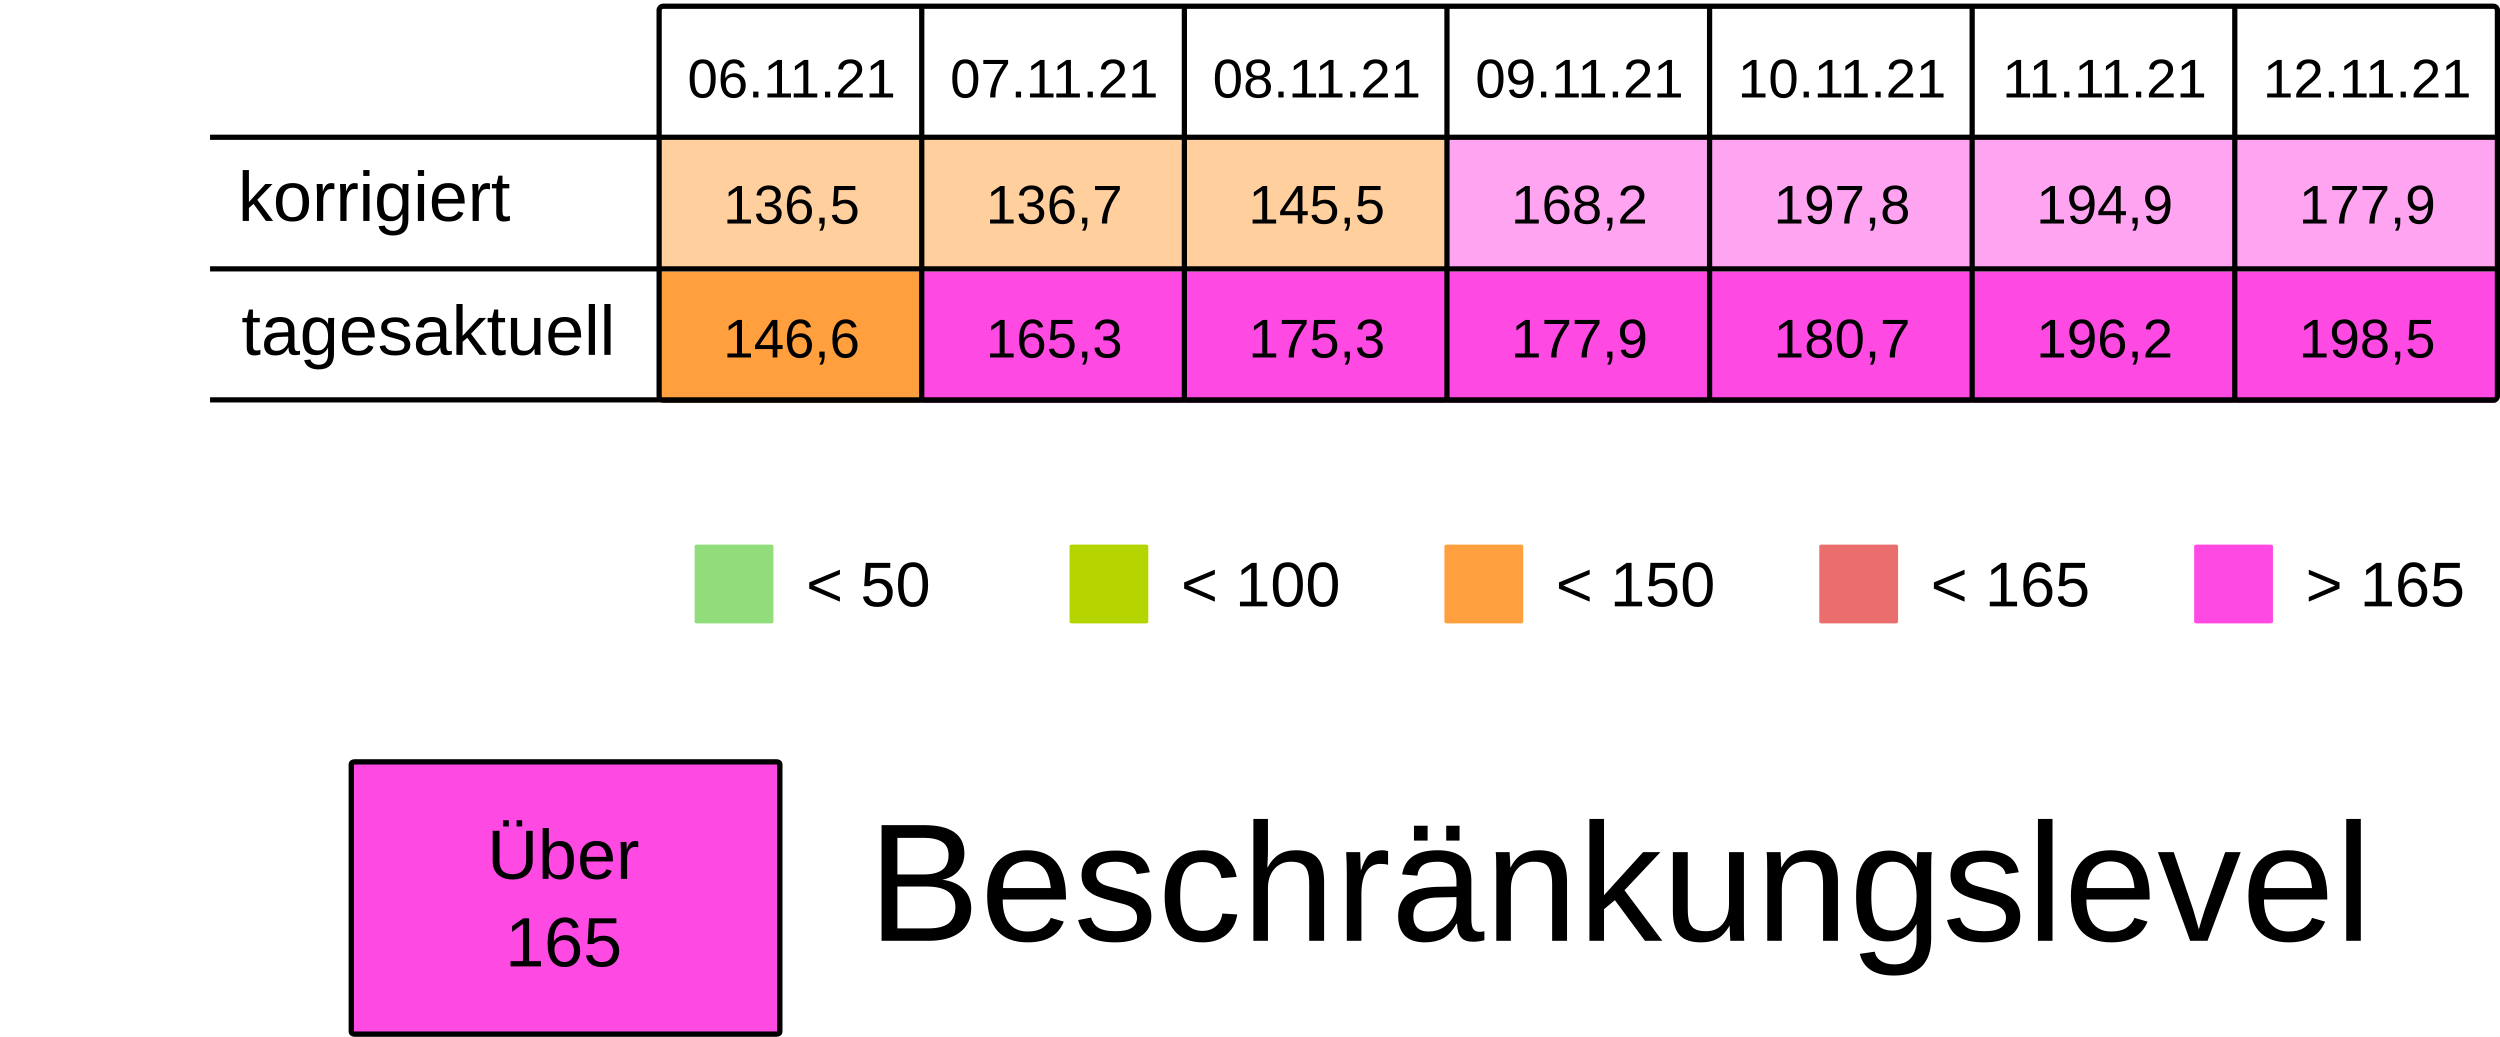
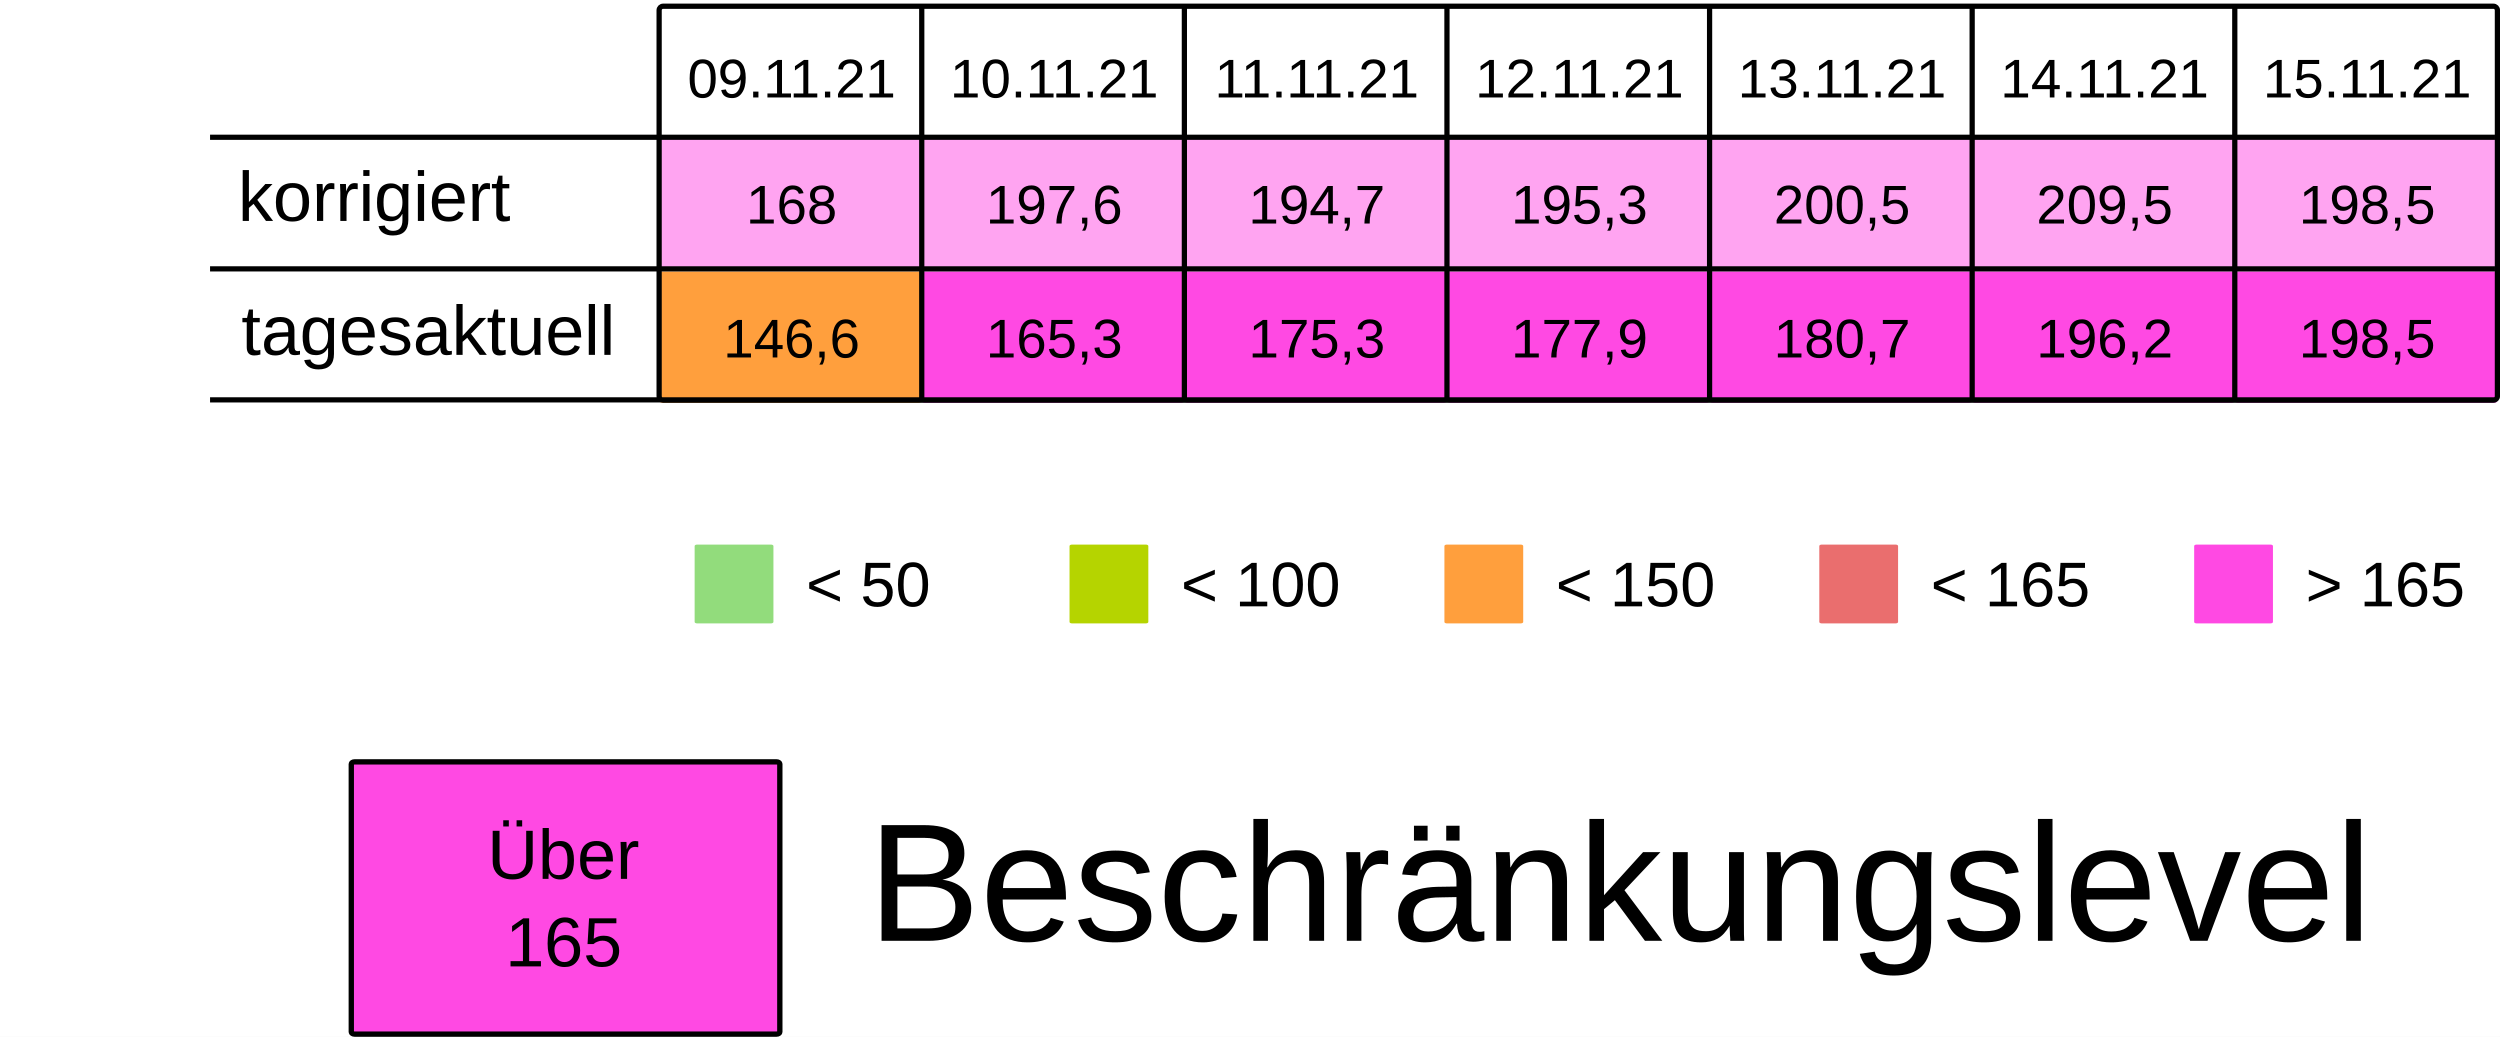
<svg xmlns="http://www.w3.org/2000/svg" viewBox="0 0 125.94 52.229" height="197.399" width="475.994">
  <rect width="100%" height="100%" x="-.001" fill="#fff" />
  <g transform="translate(-13.231 -25.355)">
-     <rect ry=".106" rx=".169" y="32.284" x="46.434" height="6.615" width="13.229" fill="#ff9f3d7F" />
-     <rect ry=".106" rx=".169" y="32.284" x="59.664" height="6.615" width="13.229" fill="#ff9f3d7F" />
-     <rect ry=".106" rx=".169" y="32.284" x="72.893" height="6.615" width="13.229" fill="#ff9f3d7F" />
+     <rect ry=".106" rx=".169" y="32.284" x="46.434" height="6.615" width="13.229" fill="#FF49E37F" />
+     <rect ry=".106" rx=".169" y="32.284" x="59.664" height="6.615" width="13.229" fill="#FF49E37F" />
+     <rect ry=".106" rx=".169" y="32.284" x="72.893" height="6.615" width="13.229" fill="#FF49E37F" />
    <rect ry=".106" rx=".169" y="32.284" x="86.122" height="6.615" width="13.229" fill="#FF49E37F" />
    <rect ry=".106" rx=".169" y="32.284" x="99.351" height="6.615" width="13.229" fill="#FF49E37F" />
    <rect ry=".106" rx=".169" y="32.284" x="112.58" height="6.615" width="13.229" fill="#FF49E37F" />
    <rect ry=".106" rx=".169" y="32.284" x="125.809" height="6.615" width="13.229" fill="#FF49E37F" />
    <text y="30.266" x="53.113" style="line-height:125%;-inkscape-font-specification:Arial;text-align:center" font-weight="400" font-size="2.749" letter-spacing="0" word-spacing="0" font-family="Arial" text-anchor="middle" stroke-width=".064">
-       <tspan style="text-align:center" y="30.266" x="53.113">06.11.21</tspan>
+       <tspan style="text-align:center" y="30.266" x="53.113">09.11.21</tspan>
    </text>
    <text y="30.266" x="66.342" style="line-height:125%;-inkscape-font-specification:Arial;text-align:center" font-weight="400" font-size="2.749" letter-spacing="0" word-spacing="0" font-family="Arial" text-anchor="middle" stroke-width=".064">
-       <tspan style="text-align:center" y="30.266" x="66.342">07.11.21</tspan>
+       <tspan style="text-align:center" y="30.266" x="66.342">10.11.21</tspan>
    </text>
    <text y="30.266" x="79.571" style="line-height:125%;-inkscape-font-specification:Arial;text-align:center" font-weight="400" font-size="2.749" letter-spacing="0" word-spacing="0" font-family="Arial" text-anchor="middle" stroke-width=".064">
-       <tspan style="text-align:center" y="30.266" x="79.571">08.11.21</tspan>
+       <tspan style="text-align:center" y="30.266" x="79.571">11.11.21</tspan>
    </text>
    <text y="30.266" x="92.8" style="line-height:125%;-inkscape-font-specification:Arial;text-align:center" font-weight="400" font-size="2.749" letter-spacing="0" word-spacing="0" font-family="Arial" text-anchor="middle" stroke-width=".064">
-       <tspan style="text-align:center" y="30.266" x="92.8">09.11.21</tspan>
+       <tspan style="text-align:center" y="30.266" x="92.8">12.11.21</tspan>
    </text>
    <text y="30.266" x="106.029" style="line-height:125%;-inkscape-font-specification:Arial;text-align:center" font-weight="400" font-size="2.749" letter-spacing="0" word-spacing="0" font-family="Arial" text-anchor="middle" stroke-width=".064">
-       <tspan style="text-align:center" y="30.266" x="106.029">10.11.21</tspan>
+       <tspan style="text-align:center" y="30.266" x="106.029">13.11.21</tspan>
    </text>
    <text y="30.266" x="119.258" style="line-height:125%;-inkscape-font-specification:Arial;text-align:center" font-weight="400" font-size="2.749" letter-spacing="0" word-spacing="0" font-family="Arial" text-anchor="middle" stroke-width=".064">
-       <tspan style="text-align:center" y="30.266" x="119.258">11.11.21</tspan>
+       <tspan style="text-align:center" y="30.266" x="119.258">14.11.21</tspan>
    </text>
    <text y="30.266" x="132.488" style="line-height:125%;-inkscape-font-specification:Arial;text-align:center" font-weight="400" font-size="2.749" letter-spacing="0" word-spacing="0" font-family="Arial" text-anchor="middle" stroke-width=".064">
-       <tspan style="text-align:center" y="30.266" x="132.488">12.11.21</tspan>
+       <tspan style="text-align:center" y="30.266" x="132.488">15.11.21</tspan>
    </text>
    <text y="36.616" x="53.113" style="line-height:125%;-inkscape-font-specification:Arial;text-align:center" font-weight="400" font-size="2.749" letter-spacing="0" word-spacing="0" font-family="Arial" text-anchor="middle" stroke-width=".064">
-       <tspan style="text-align:center" y="36.616" x="53.113">136,5</tspan>
+       <tspan style="text-align:center" y="36.616" x="53.113">168</tspan>
    </text>
    <text y="36.616" x="66.342" style="line-height:125%;-inkscape-font-specification:Arial;text-align:center" font-weight="400" font-size="2.749" letter-spacing="0" word-spacing="0" font-family="Arial" text-anchor="middle" stroke-width=".064">
-       <tspan style="text-align:center" y="36.616" x="66.342">136,7</tspan>
+       <tspan style="text-align:center" y="36.616" x="66.342">197,6</tspan>
    </text>
    <text y="36.616" x="79.571" style="line-height:125%;-inkscape-font-specification:Arial;text-align:center" font-weight="400" font-size="2.749" letter-spacing="0" word-spacing="0" font-family="Arial" text-anchor="middle" stroke-width=".064">
-       <tspan style="text-align:center" y="36.616" x="79.571">145,5</tspan>
+       <tspan style="text-align:center" y="36.616" x="79.571">194,7</tspan>
    </text>
    <text y="36.616" x="92.8" style="line-height:125%;-inkscape-font-specification:Arial;text-align:center" font-weight="400" font-size="2.749" letter-spacing="0" word-spacing="0" font-family="Arial" text-anchor="middle" stroke-width=".064">
-       <tspan style="text-align:center" y="36.616" x="92.8">168,2</tspan>
+       <tspan style="text-align:center" y="36.616" x="92.8">195,3</tspan>
    </text>
    <text y="36.616" x="106.029" style="line-height:125%;-inkscape-font-specification:Arial;text-align:center" font-weight="400" font-size="2.749" letter-spacing="0" word-spacing="0" font-family="Arial" text-anchor="middle" stroke-width=".064">
-       <tspan style="text-align:center" y="36.616" x="106.029">197,8</tspan>
+       <tspan style="text-align:center" y="36.616" x="106.029">200,5</tspan>
    </text>
    <text y="36.616" x="119.258" style="line-height:125%;-inkscape-font-specification:Arial;text-align:center" font-weight="400" font-size="2.749" letter-spacing="0" word-spacing="0" font-family="Arial" text-anchor="middle" stroke-width=".064">
-       <tspan style="text-align:center" y="36.616" x="119.258">194,9</tspan>
+       <tspan style="text-align:center" y="36.616" x="119.258">209,5</tspan>
    </text>
    <text y="36.616" x="132.488" style="line-height:125%;-inkscape-font-specification:Arial;text-align:center" font-weight="400" font-size="2.749" letter-spacing="0" word-spacing="0" font-family="Arial" text-anchor="middle" stroke-width=".064">
-       <tspan style="text-align:center" y="36.616" x="132.488">177,9</tspan>
+       <tspan style="text-align:center" y="36.616" x="132.488">198,5</tspan>
    </text>
    <rect ry=".071" rx=".12" y="52.79" x="48.224" height="3.969" width="3.969" fill="#92dc7c" />
    <text y="55.896" x="53.84" style="line-height:125%;-inkscape-font-specification:Arial" font-weight="400" font-size="3.175" letter-spacing="0" word-spacing="0" font-family="Arial" stroke-width=".265">
      <tspan y="55.896" x="53.84">&lt; 50</tspan>
    </text>
    <rect ry=".071" rx=".12" y="52.79" x="67.11" height="3.969" width="3.969" fill="#B5D400" />
    <text y="55.896" x="72.726" style="line-height:125%;-inkscape-font-specification:Arial" font-weight="400" font-size="3.175" letter-spacing="0" word-spacing="0" font-family="Arial" stroke-width=".265">
      <tspan y="55.896" x="72.726">&lt; 100</tspan>
    </text>
    <rect ry=".071" rx=".12" y="52.79" x="104.88" height="3.969" width="3.969" fill="#ea6e6e" />
    <text y="55.896" x="110.496" style="line-height:125%;-inkscape-font-specification:Arial" font-weight="400" font-size="3.175" letter-spacing="0" word-spacing="0" font-family="Arial" stroke-width=".265">
      <tspan y="55.896" x="110.496">&lt; 165</tspan>
    </text>
    <rect ry=".071" rx=".12" y="52.79" x="123.765" height="3.969" width="3.969" fill="#FF49E3" />
    <text y="55.896" x="129.381" style="line-height:125%;-inkscape-font-specification:Arial" font-weight="400" font-size="3.175" letter-spacing="0" word-spacing="0" font-family="Arial" stroke-width=".265">
      <tspan y="55.896" x="129.381">&gt; 165</tspan>
    </text>
    <rect ry=".071" rx=".12" y="52.79" x="85.995" height="3.969" width="3.969" fill="#ff9f3d" />
    <text y="55.896" x="91.61" style="line-height:125%;-inkscape-font-specification:Arial" font-weight="400" font-size="3.175" letter-spacing="0" word-spacing="0" font-family="Arial" stroke-width=".265">
      <tspan y="55.896" x="91.61">&lt; 150</tspan>
    </text>
    <rect ry=".106" rx=".169" y="39.031" x="46.435" height="6.615" width="13.229" fill="#ff9f3d" />
    <rect ry=".106" rx=".169" y="39.031" x="59.665" height="6.615" width="13.229" fill="#FF49E3" />
    <rect ry=".106" rx=".169" y="39.031" x="72.894" height="6.615" width="13.229" fill="#FF49E3" />
    <rect ry=".106" rx=".169" y="39.031" x="86.123" height="6.615" width="13.229" fill="#FF49E3" />
    <rect ry=".106" rx=".169" y="39.031" x="99.352" height="6.615" width="13.229" fill="#FF49E3" />
    <rect ry=".106" rx=".169" y="39.031" x="112.581" height="6.615" width="13.229" fill="#FF49E3" />
    <rect ry=".106" rx=".169" y="39.031" x="125.81" height="6.615" width="13.229" fill="#FF49E3" />
    <text y="43.363" x="53.114" style="line-height:125%;-inkscape-font-specification:Arial;text-align:center" font-weight="400" font-size="2.749" letter-spacing="0" word-spacing="0" font-family="Arial" text-anchor="middle" stroke-width=".064">
      <tspan style="text-align:center" y="43.363" x="53.114">146,6</tspan>
    </text>
    <text y="43.363" x="66.343" style="line-height:125%;-inkscape-font-specification:Arial;text-align:center" font-weight="400" font-size="2.749" letter-spacing="0" word-spacing="0" font-family="Arial" text-anchor="middle" stroke-width=".064">
      <tspan style="text-align:center" y="43.363" x="66.343">165,3</tspan>
    </text>
    <text y="43.363" x="79.572" style="line-height:125%;-inkscape-font-specification:Arial;text-align:center" font-weight="400" font-size="2.749" letter-spacing="0" word-spacing="0" font-family="Arial" text-anchor="middle" stroke-width=".064">
      <tspan style="text-align:center" y="43.363" x="79.572">175,3</tspan>
    </text>
    <text y="43.363" x="92.801" style="line-height:125%;-inkscape-font-specification:Arial;text-align:center" font-weight="400" font-size="2.749" letter-spacing="0" word-spacing="0" font-family="Arial" text-anchor="middle" stroke-width=".064">
      <tspan style="text-align:center" y="43.363" x="92.801">177,9</tspan>
    </text>
    <text y="43.363" x="106.03" style="line-height:125%;-inkscape-font-specification:Arial;text-align:center" font-weight="400" font-size="2.749" letter-spacing="0" word-spacing="0" font-family="Arial" text-anchor="middle" stroke-width=".064">
      <tspan style="text-align:center" y="43.363" x="106.03">180,7</tspan>
    </text>
    <text y="43.363" x="119.259" style="line-height:125%;-inkscape-font-specification:Arial;text-align:center" font-weight="400" font-size="2.749" letter-spacing="0" word-spacing="0" font-family="Arial" text-anchor="middle" stroke-width=".064">
      <tspan style="text-align:center" y="43.363" x="119.259">196,2</tspan>
    </text>
    <text y="43.363" x="132.489" style="line-height:125%;-inkscape-font-specification:Arial;text-align:center" font-weight="400" font-size="2.749" letter-spacing="0" word-spacing="0" font-family="Arial" text-anchor="middle" stroke-width=".064">
      <tspan style="text-align:center" y="43.363" x="132.489">198,5</tspan>
    </text>
    <text style="line-height:125%;-inkscape-font-specification:Arial" x="25.224" y="36.483" font-weight="400" font-size="3.528" font-family="Arial" letter-spacing="0" word-spacing="0" stroke-width=".265">
      <tspan x="25.224" y="36.483">korrigiert</tspan>
    </text>
    <text style="line-height:125%;-inkscape-font-specification:Arial" x="25.396" y="43.23" font-weight="400" font-size="3.528" font-family="Arial" letter-spacing="0" word-spacing="0" stroke-width=".265">
      <tspan x="25.396" y="43.23">tagesaktuell</tspan>
    </text>
    <path d="M59.665 25.802v19.844zm13.23 0v19.844zm13.228 0v19.844zm13.23 0v19.844zm13.228 0v19.844zm13.23 0v19.844zM23.812 32.27h115.096zm0 6.629h115.096zm0 6.6h115.096zm22.823-19.83h92.206c.11 0 .2.09.2.2v19.445a.2.2 0 01-.2.2H46.635a.2.2 0 01-.2-.2V25.869c0-.11.089-.2.2-.2z" fill="none" stroke="#000" stroke-width=".264" />
    <rect ry=".108" rx=".169" y="63.735" x="30.927" height="13.715" width="21.588" fill="#FF49E3" stroke-miterlimit="0" stroke="#000" stroke-width=".269" />
    <text y="69.629" x="41.626" style="line-height:125%;-inkscape-font-specification:Arial;text-align:center" font-weight="400" font-size="3.528" letter-spacing="0" word-spacing="0" font-family="Arial" text-anchor="middle" stroke-width=".265">
      <tspan style="text-align:center" y="69.629" x="42.1">Über</tspan>
      <tspan style="text-align:center" y="74.038" x="41.626">165</tspan>
    </text>
    <text style="line-height:125%;-inkscape-font-specification:Arial" x="56.955" y="72.75" font-weight="400" font-size="8.467" font-family="Arial" letter-spacing="0" word-spacing="0" stroke-width=".265">
      <tspan x="56.955" y="72.75">Beschränkungslevel</tspan>
    </text>
  </g>
</svg>
